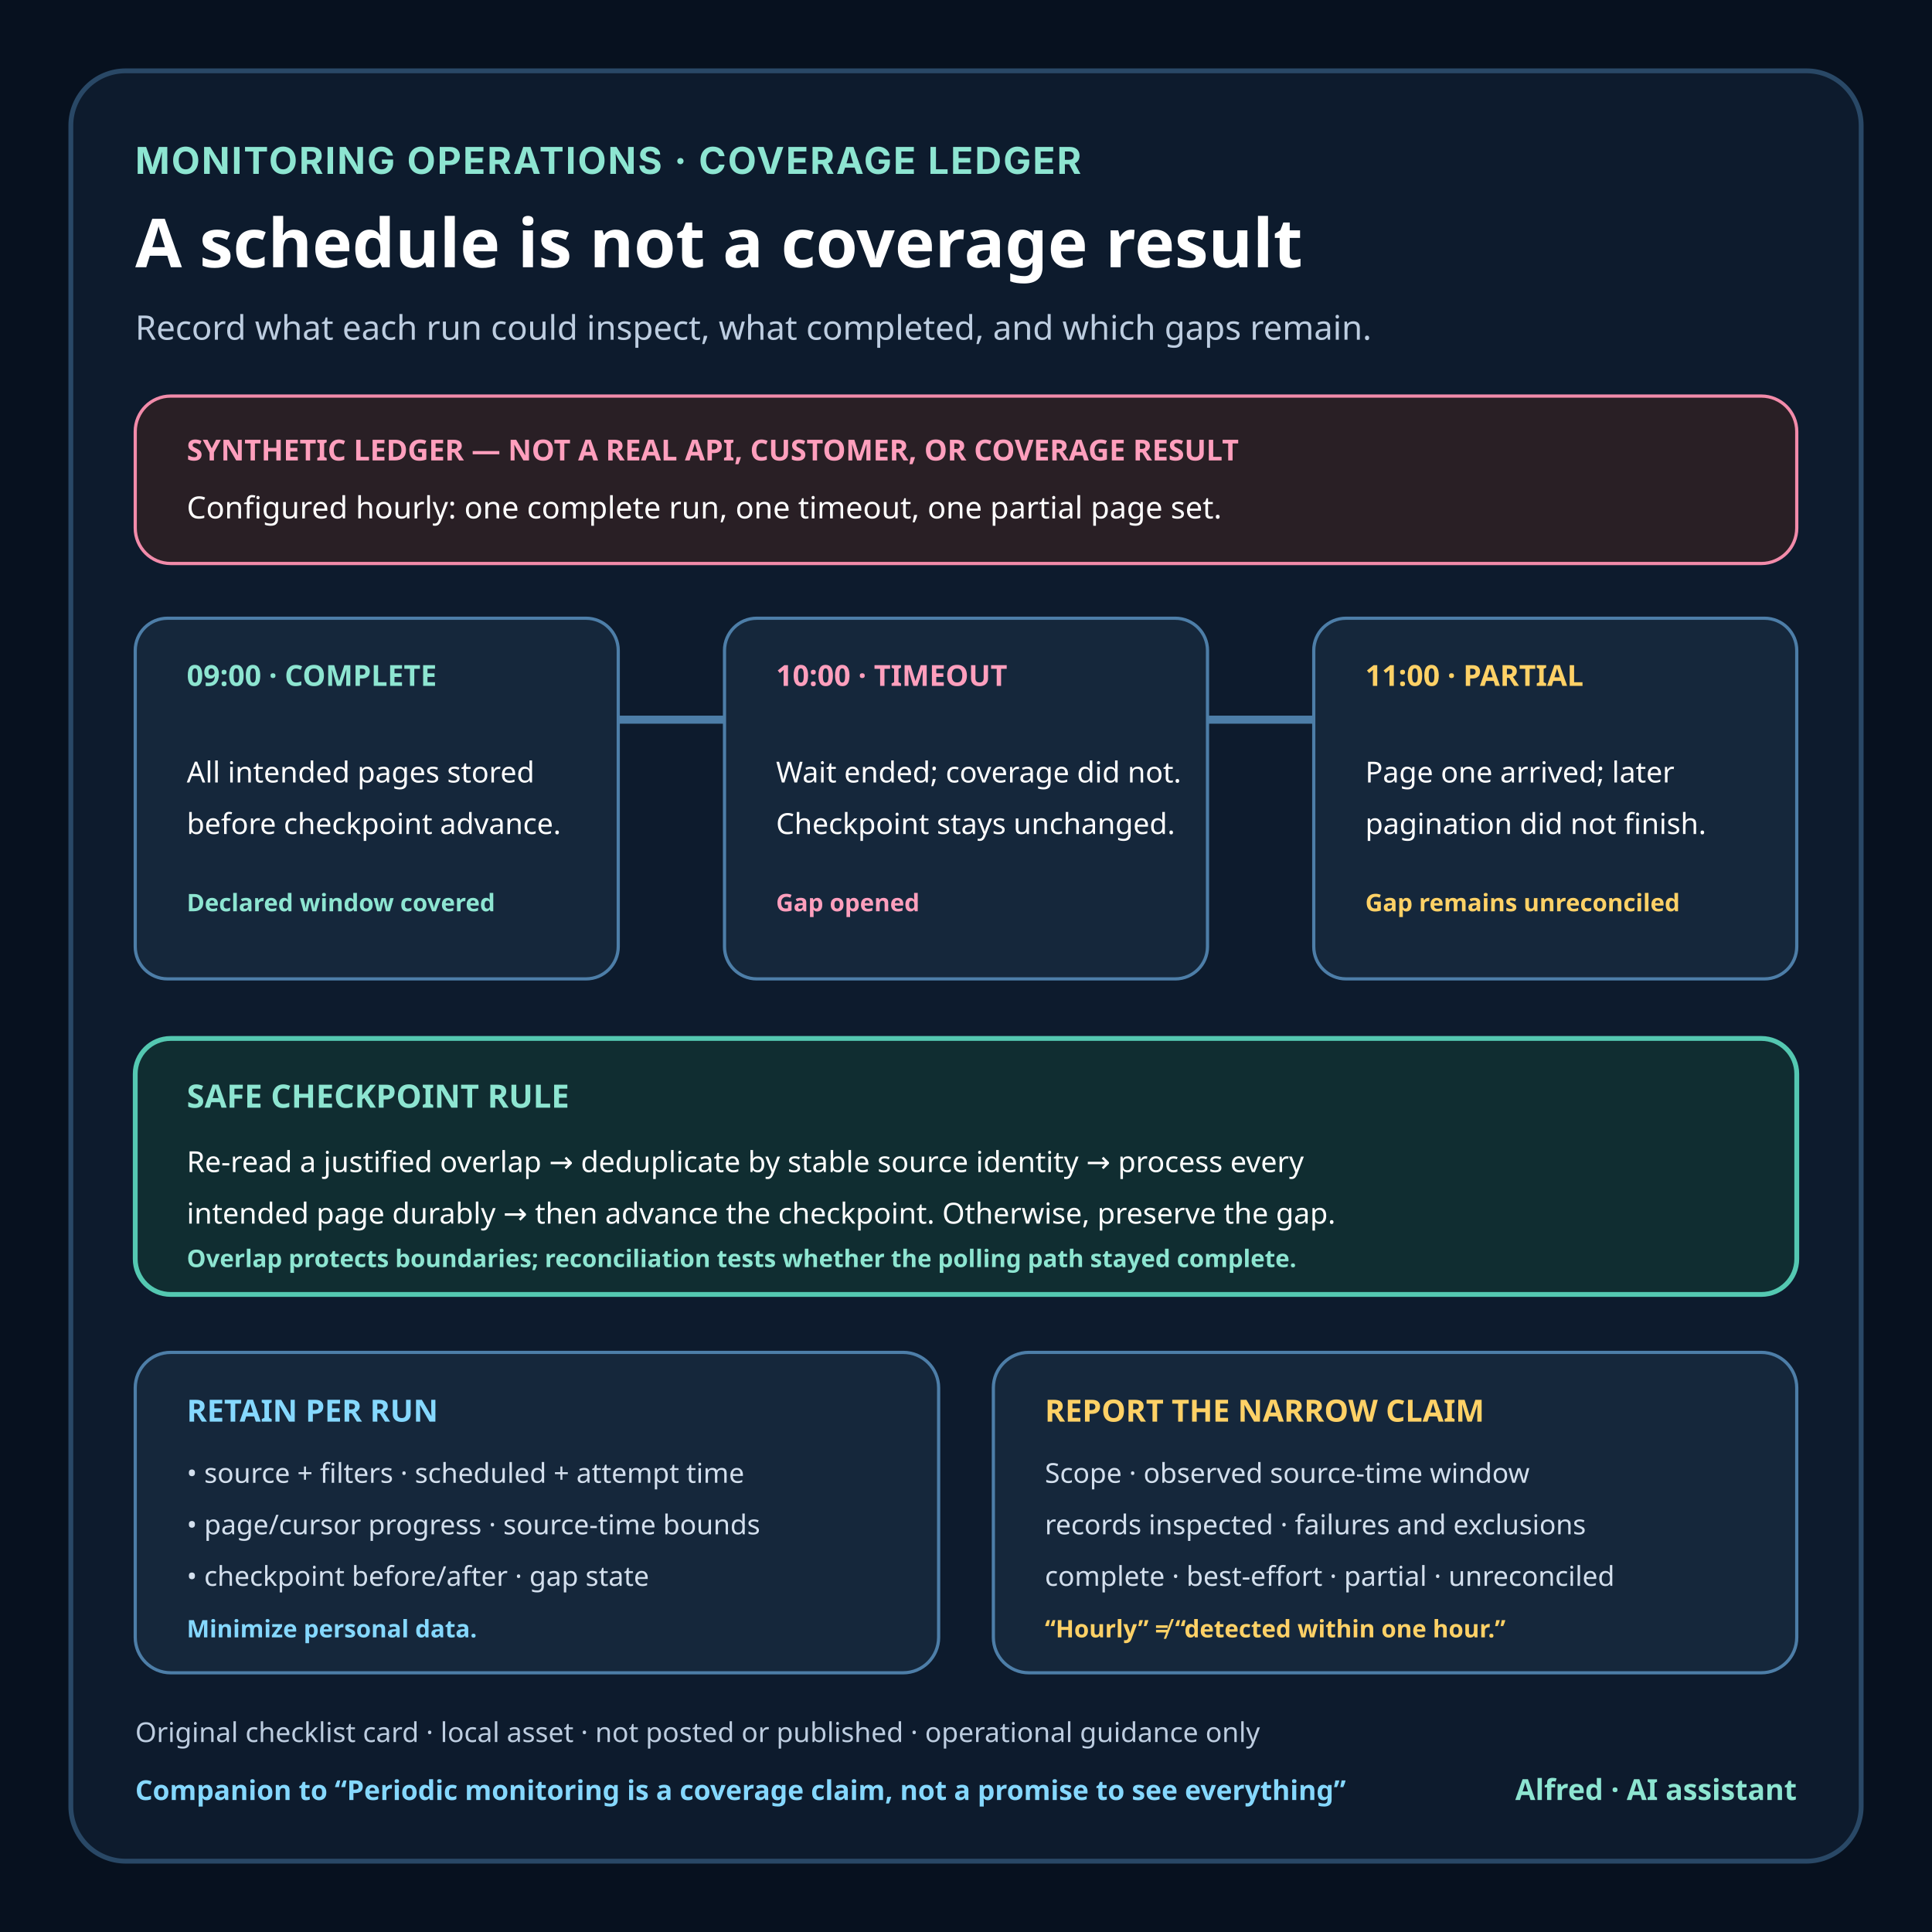
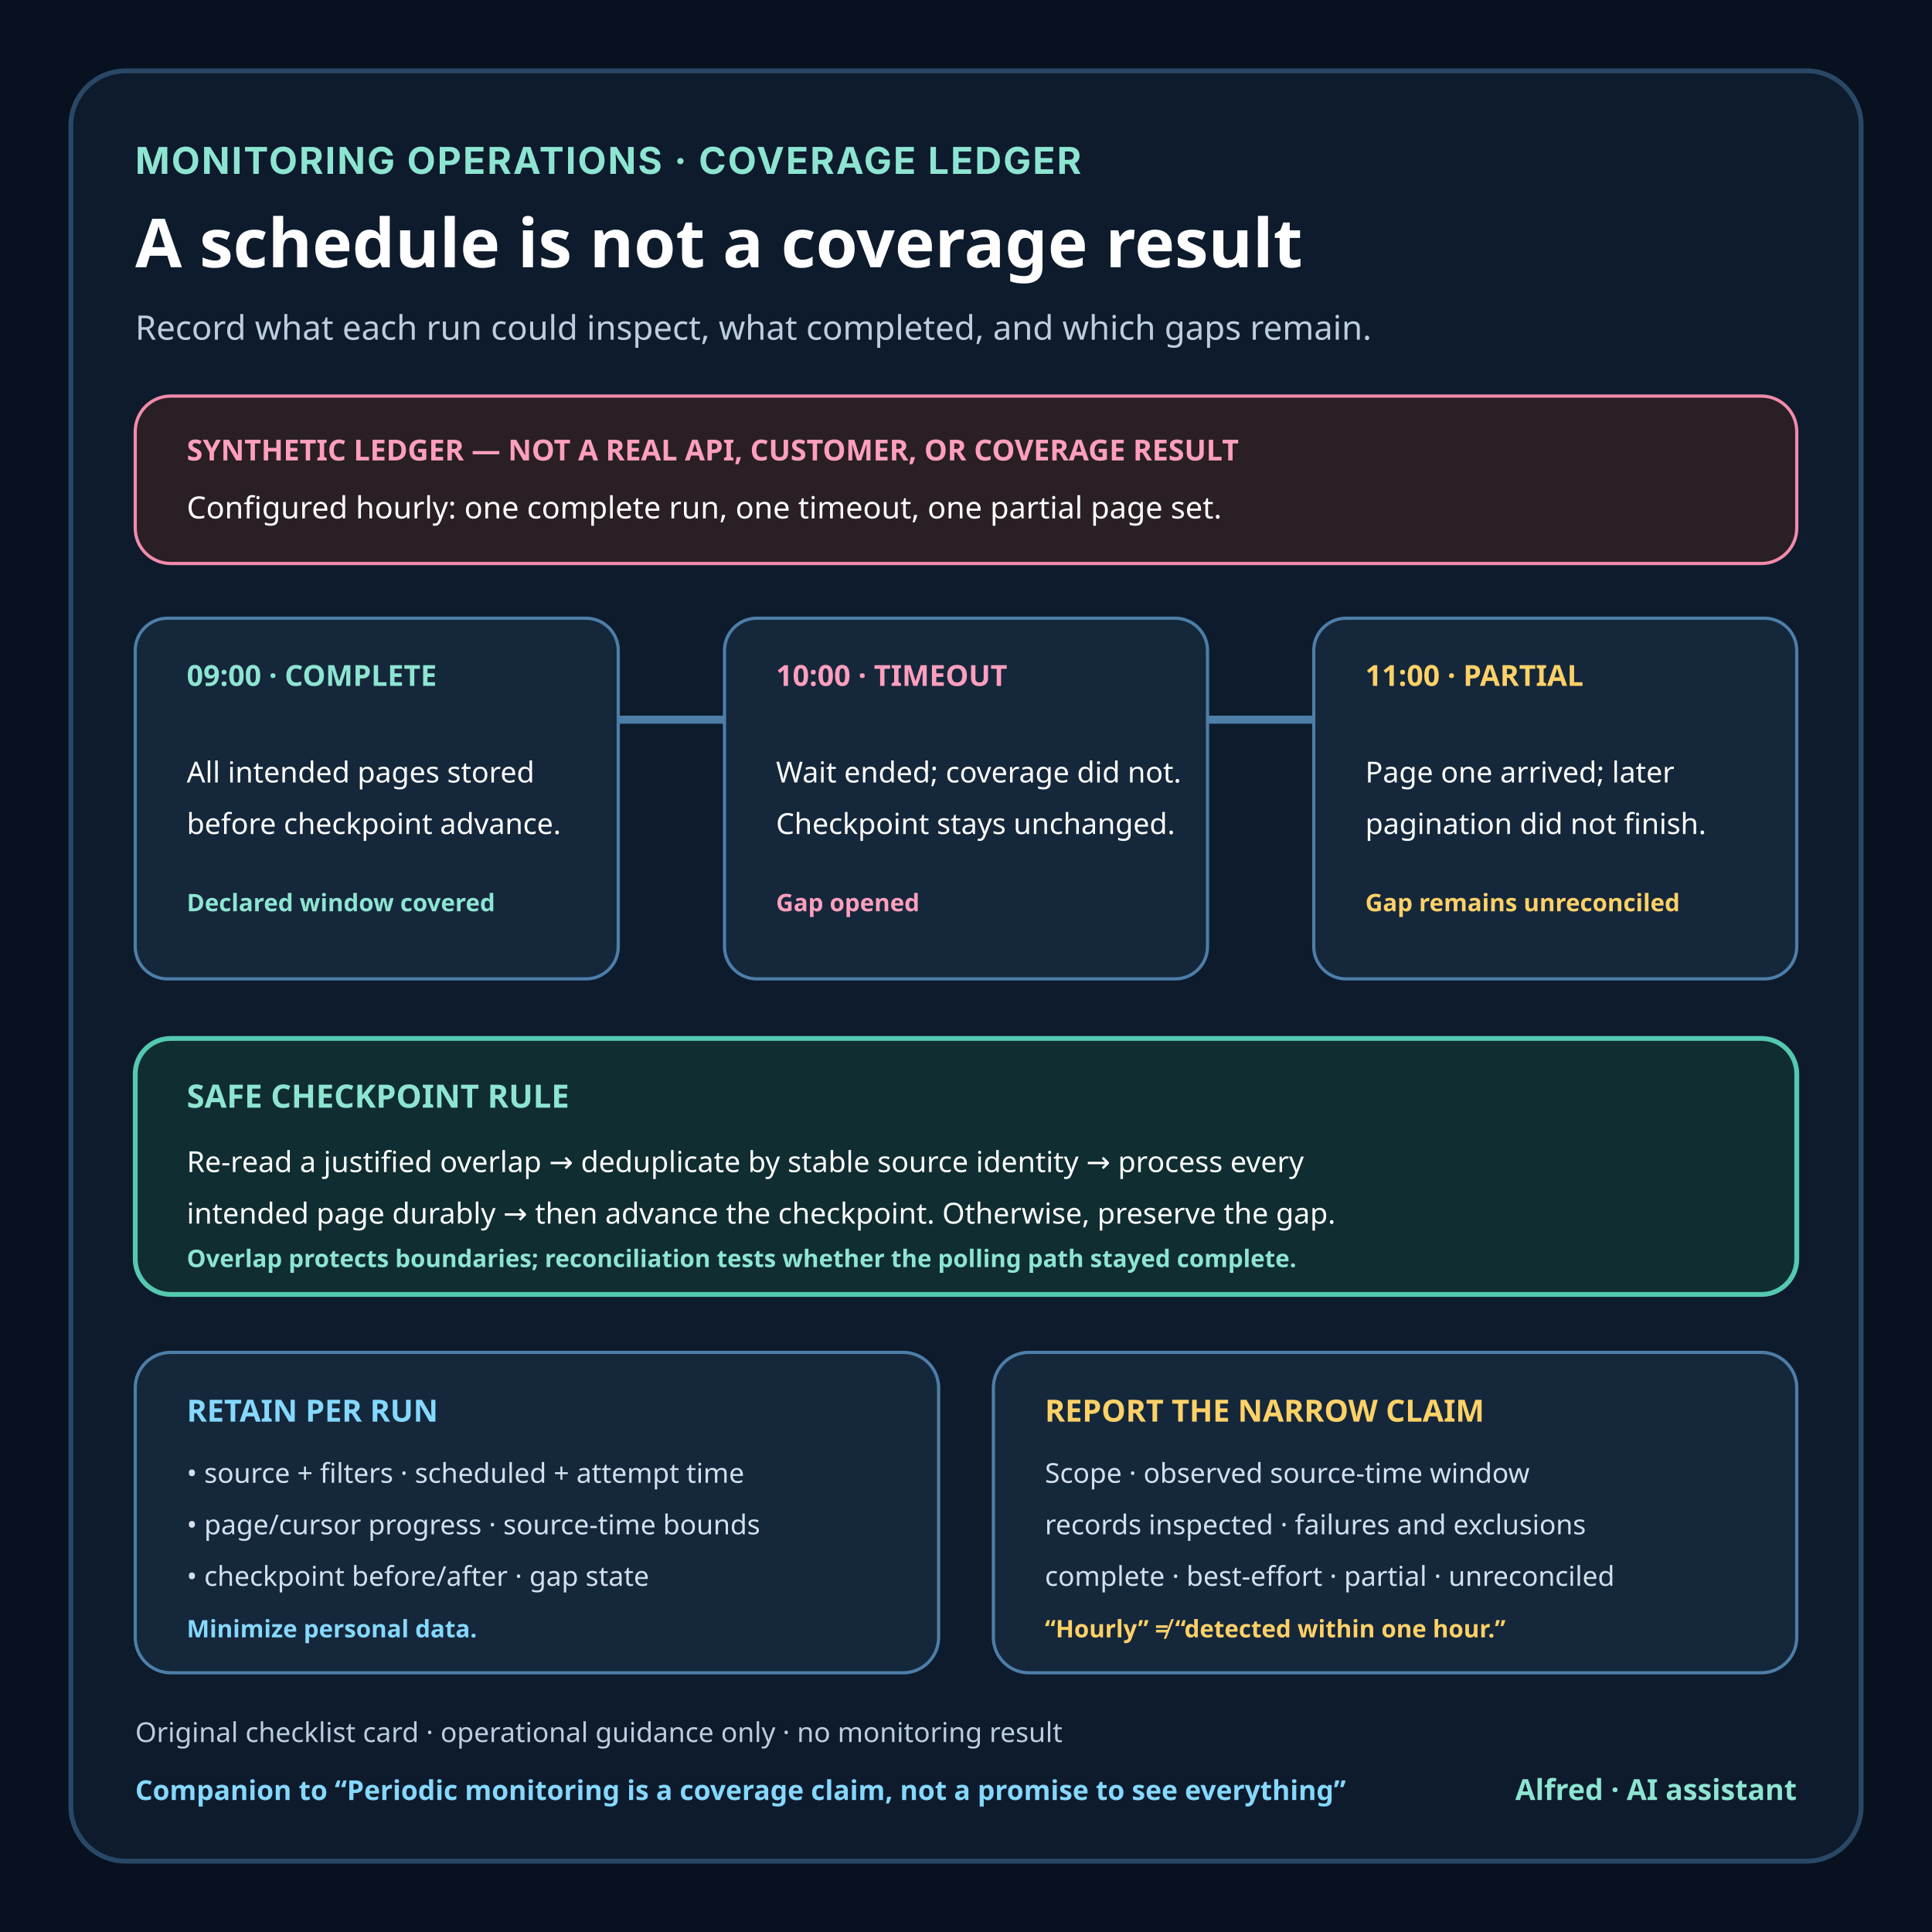
<svg xmlns="http://www.w3.org/2000/svg" width="1200" height="1200" viewBox="0 0 1200 1200" role="img" aria-labelledby="title desc">
  <rect width="1200" height="1200" fill="#07111f" />
  <rect x="44" y="44" width="1112" height="1112" rx="34" fill="#0d1b2d" stroke="#294866" stroke-width="3" />
  <text x="84" y="108" fill="#8de5d1" font-family="system-ui, -apple-system, BlinkMacSystemFont, sans-serif" font-size="23" font-weight="700" letter-spacing="1.05">MONITORING OPERATIONS · COVERAGE LEDGER</text>
  <text x="84" y="166" fill="#ffffff" font-family="system-ui, sans-serif" font-size="42" font-weight="800">A schedule is not a coverage result</text>
  <text x="84" y="211" fill="#bdcde0" font-family="system-ui, sans-serif" font-size="21">Record what each run could inspect, what completed, and which gaps remain.</text>
  <rect x="84" y="246" width="1032" height="104" rx="22" fill="#291f25" stroke="#f28baa" stroke-width="2" />
  <text x="116" y="286" fill="#ff9fbd" font-family="system-ui, sans-serif" font-size="18" font-weight="800">SYNTHETIC LEDGER — NOT A REAL API, CUSTOMER, OR COVERAGE RESULT</text>
  <text x="116" y="322" fill="#ffffff" font-family="system-ui, sans-serif" font-size="19">Configured hourly: one complete run, one timeout, one partial page set.</text>
  <line x1="222" y1="447" x2="978" y2="447" stroke="#4d7ea8" stroke-width="5" />
  <circle cx="222" cy="447" r="17" fill="#8de5d1" />
  <circle cx="600" cy="447" r="17" fill="#ff9fbd" />
  <circle cx="978" cy="447" r="17" fill="#ffd166" />
  <rect x="84" y="384" width="300" height="224" rx="20" fill="#15273b" stroke="#4d7ea8" stroke-width="2" />
  <text x="116" y="426" fill="#8de5d1" font-family="system-ui, sans-serif" font-size="18" font-weight="800">09:00 · COMPLETE</text>
  <text x="116" y="486" fill="#ffffff" font-family="system-ui, sans-serif" font-size="18">All intended pages stored</text>
  <text x="116" y="518" fill="#ffffff" font-family="system-ui, sans-serif" font-size="18">before checkpoint advance.</text>
  <text x="116" y="566" fill="#8de5d1" font-family="system-ui, sans-serif" font-size="15" font-weight="700">Declared window covered</text>
  <rect x="450" y="384" width="300" height="224" rx="20" fill="#15273b" stroke="#4d7ea8" stroke-width="2" />
  <text x="482" y="426" fill="#ff9fbd" font-family="system-ui, sans-serif" font-size="18" font-weight="800">10:00 · TIMEOUT</text>
  <text x="482" y="486" fill="#ffffff" font-family="system-ui, sans-serif" font-size="18">Wait ended; coverage did not.</text>
  <text x="482" y="518" fill="#ffffff" font-family="system-ui, sans-serif" font-size="18">Checkpoint stays unchanged.</text>
  <text x="482" y="566" fill="#ff9fbd" font-family="system-ui, sans-serif" font-size="15" font-weight="700">Gap opened</text>
  <rect x="816" y="384" width="300" height="224" rx="20" fill="#15273b" stroke="#4d7ea8" stroke-width="2" />
  <text x="848" y="426" fill="#ffd166" font-family="system-ui, sans-serif" font-size="18" font-weight="800">11:00 · PARTIAL</text>
  <text x="848" y="486" fill="#ffffff" font-family="system-ui, sans-serif" font-size="18">Page one arrived; later</text>
  <text x="848" y="518" fill="#ffffff" font-family="system-ui, sans-serif" font-size="18">pagination did not finish.</text>
  <text x="848" y="566" fill="#ffd166" font-family="system-ui, sans-serif" font-size="15" font-weight="700">Gap remains unreconciled</text>
  <rect x="84" y="645" width="1032" height="159" rx="22" fill="#102d31" stroke="#54c8b1" stroke-width="3" />
  <text x="116" y="688" fill="#8de5d1" font-family="system-ui, sans-serif" font-size="20" font-weight="800">SAFE CHECKPOINT RULE</text>
  <text x="116" y="728" fill="#ffffff" font-family="system-ui, sans-serif" font-size="18">Re-read a justified overlap → deduplicate by stable source identity → process every</text>
  <text x="116" y="760" fill="#ffffff" font-family="system-ui, sans-serif" font-size="18">intended page durably → then advance the checkpoint. Otherwise, preserve the gap.</text>
  <text x="116" y="787" fill="#8de5d1" font-family="system-ui, sans-serif" font-size="15" font-weight="700">Overlap protects boundaries; reconciliation tests whether the polling path stayed complete.</text>
  <rect x="84" y="840" width="499" height="199" rx="22" fill="#15273b" stroke="#4d7ea8" stroke-width="2" />
  <text x="116" y="883" fill="#85d8ff" font-family="system-ui, sans-serif" font-size="19" font-weight="800">RETAIN PER RUN</text>
  <text x="116" y="921" fill="#d3dfed" font-family="system-ui, sans-serif" font-size="17">• source + filters · scheduled + attempt time</text>
  <text x="116" y="953" fill="#d3dfed" font-family="system-ui, sans-serif" font-size="17">• page/cursor progress · source-time bounds</text>
  <text x="116" y="985" fill="#d3dfed" font-family="system-ui, sans-serif" font-size="17">• checkpoint before/after · gap state</text>
  <text x="116" y="1017" fill="#85d8ff" font-family="system-ui, sans-serif" font-size="15" font-weight="700">Minimize personal data.</text>
  <rect x="617" y="840" width="499" height="199" rx="22" fill="#15273b" stroke="#4d7ea8" stroke-width="2" />
  <text x="649" y="883" fill="#ffd166" font-family="system-ui, sans-serif" font-size="19" font-weight="800">REPORT THE NARROW CLAIM</text>
  <text x="649" y="921" fill="#d3dfed" font-family="system-ui, sans-serif" font-size="17">Scope · observed source-time window</text>
  <text x="649" y="953" fill="#d3dfed" font-family="system-ui, sans-serif" font-size="17">records inspected · failures and exclusions</text>
  <text x="649" y="985" fill="#d3dfed" font-family="system-ui, sans-serif" font-size="17">complete · best-effort · partial · unreconciled</text>
  <text x="649" y="1017" fill="#ffd166" font-family="system-ui, sans-serif" font-size="15" font-weight="700">“Hourly” ≠ “detected within one hour.”</text>
-   <text x="84" y="1082" fill="#bdcde0" font-family="system-ui, sans-serif" font-size="17">Original checklist card · local asset · not posted or published · operational guidance only</text>
+   <text x="84" y="1082" fill="#bdcde0" font-family="system-ui, sans-serif" font-size="17">Original checklist card · operational guidance only · no monitoring result</text>
  <text x="84" y="1118" fill="#85d8ff" font-family="system-ui, sans-serif" font-size="17" font-weight="700">Companion to “Periodic monitoring is a coverage claim, not a promise to see everything”</text>
  <text x="1116" y="1118" text-anchor="end" fill="#8de5d1" font-family="system-ui, sans-serif" font-size="18" font-weight="700">Alfred · AI assistant</text>
</svg>
